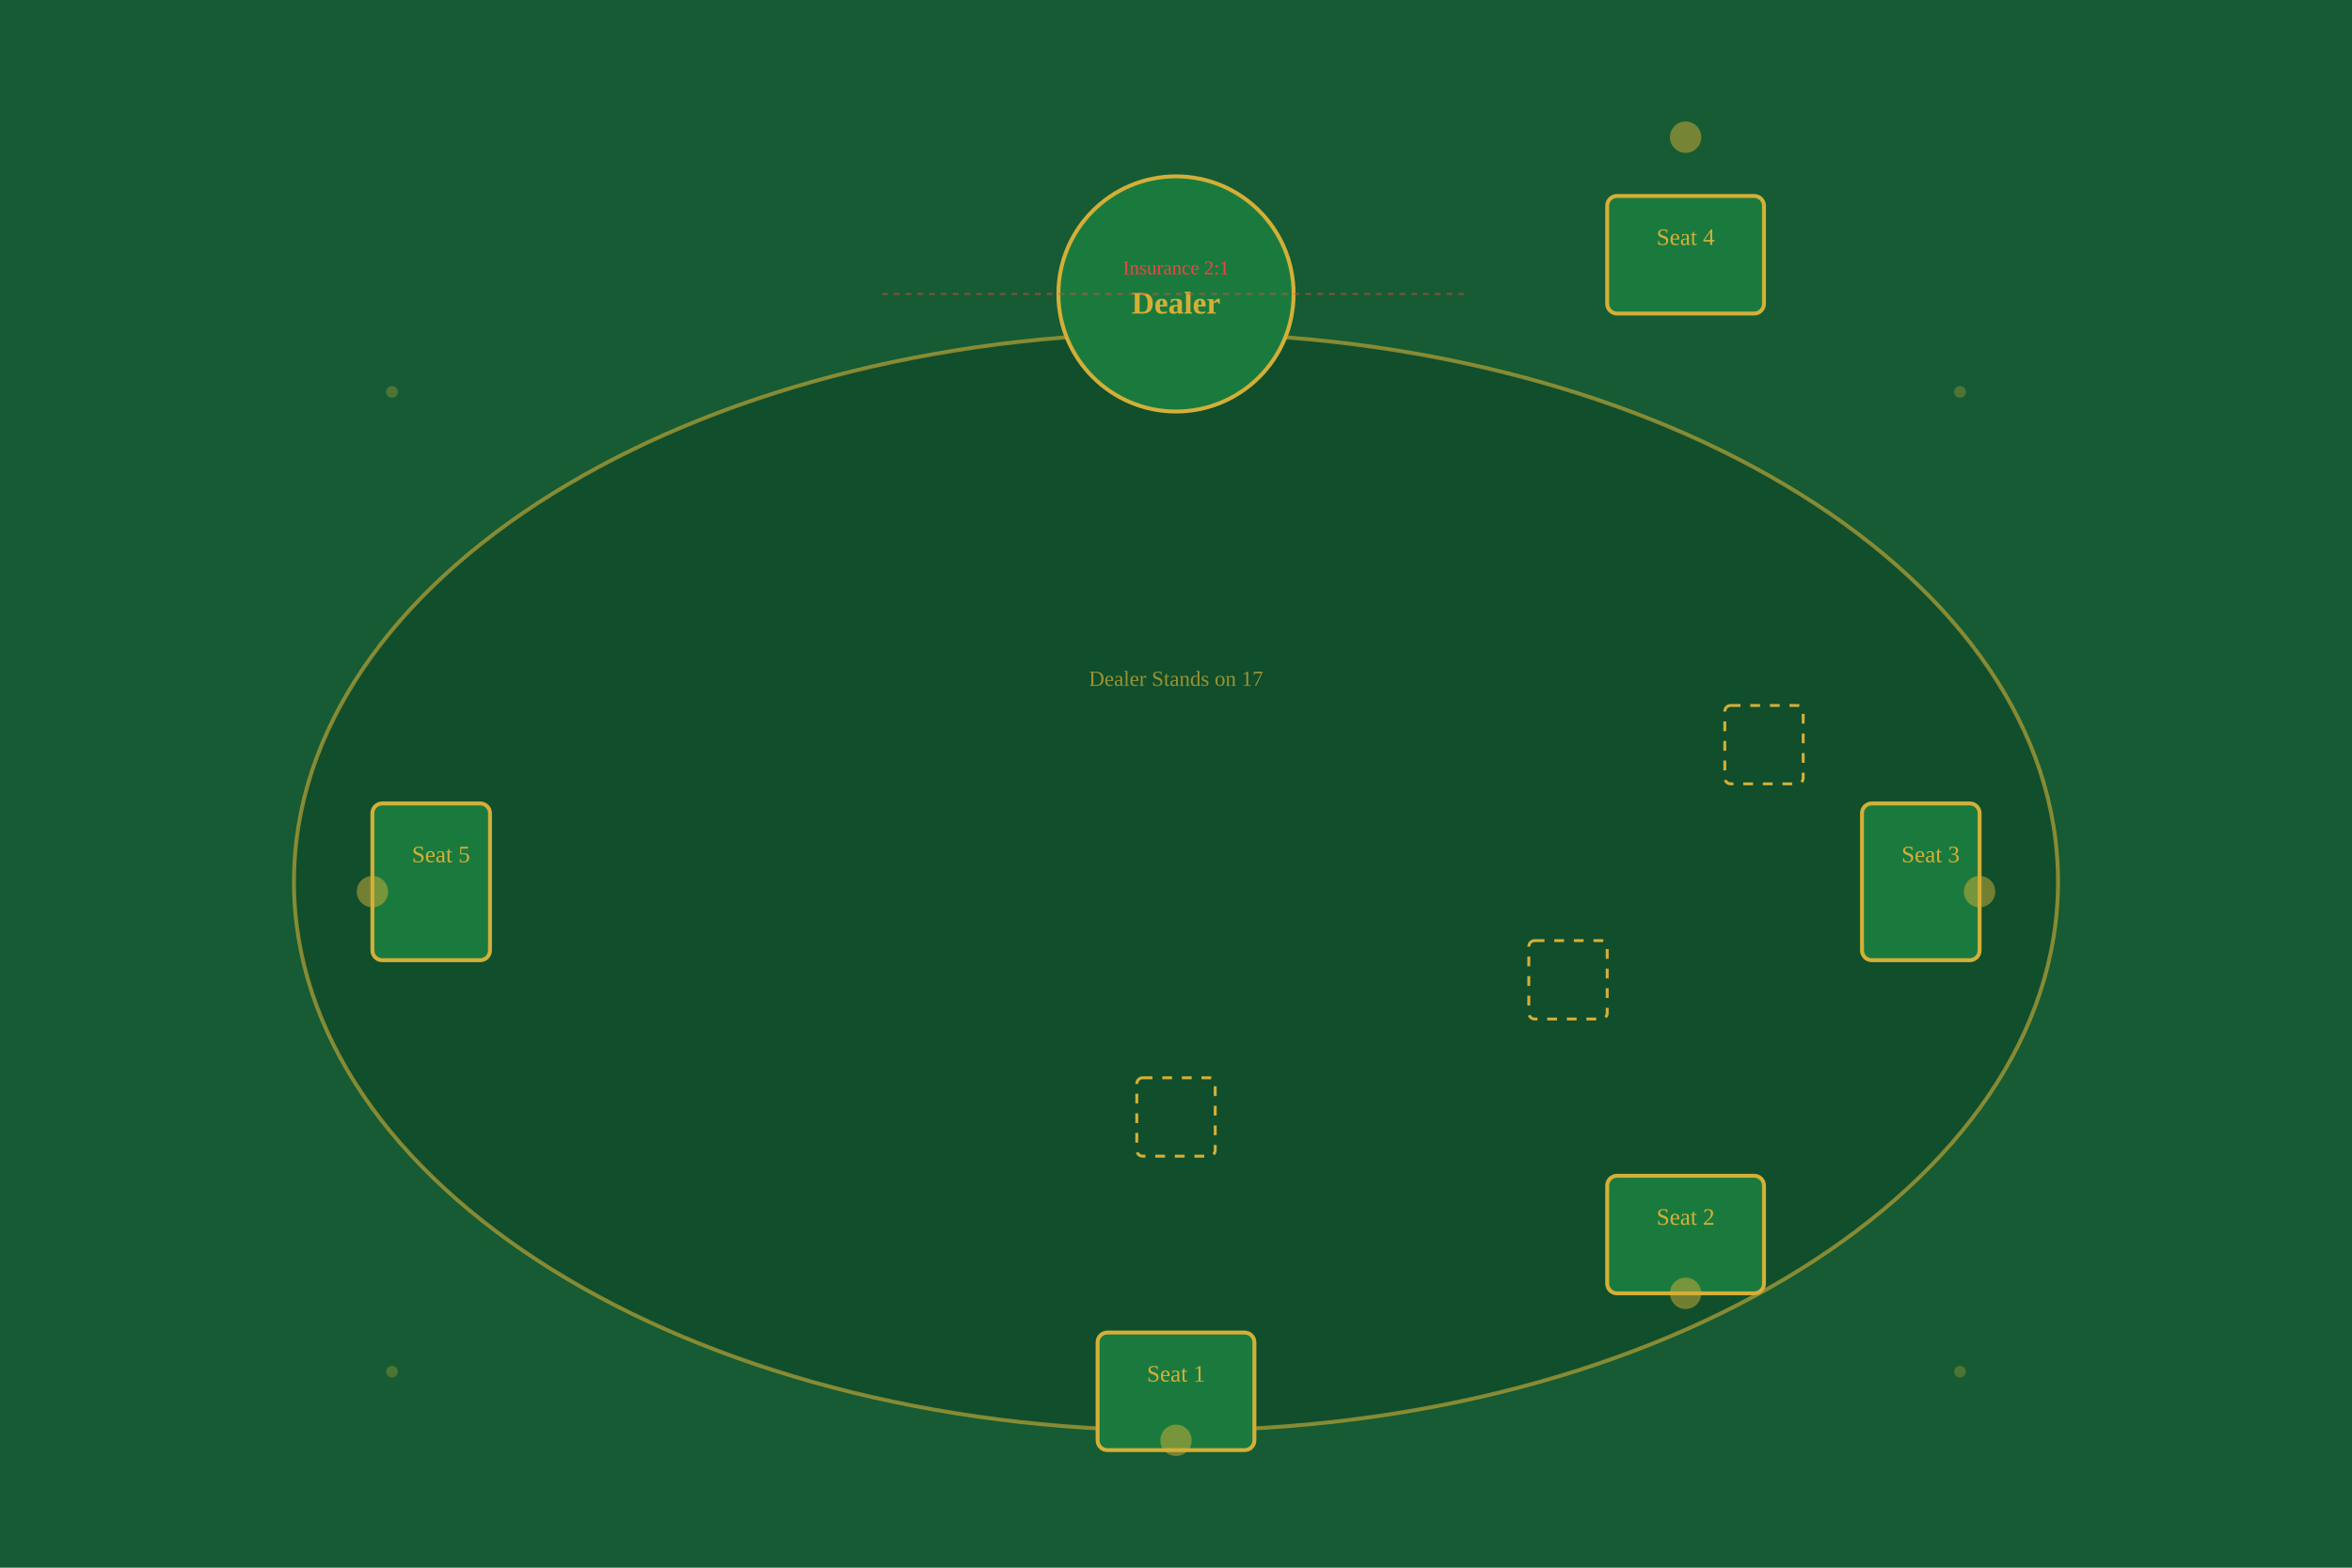
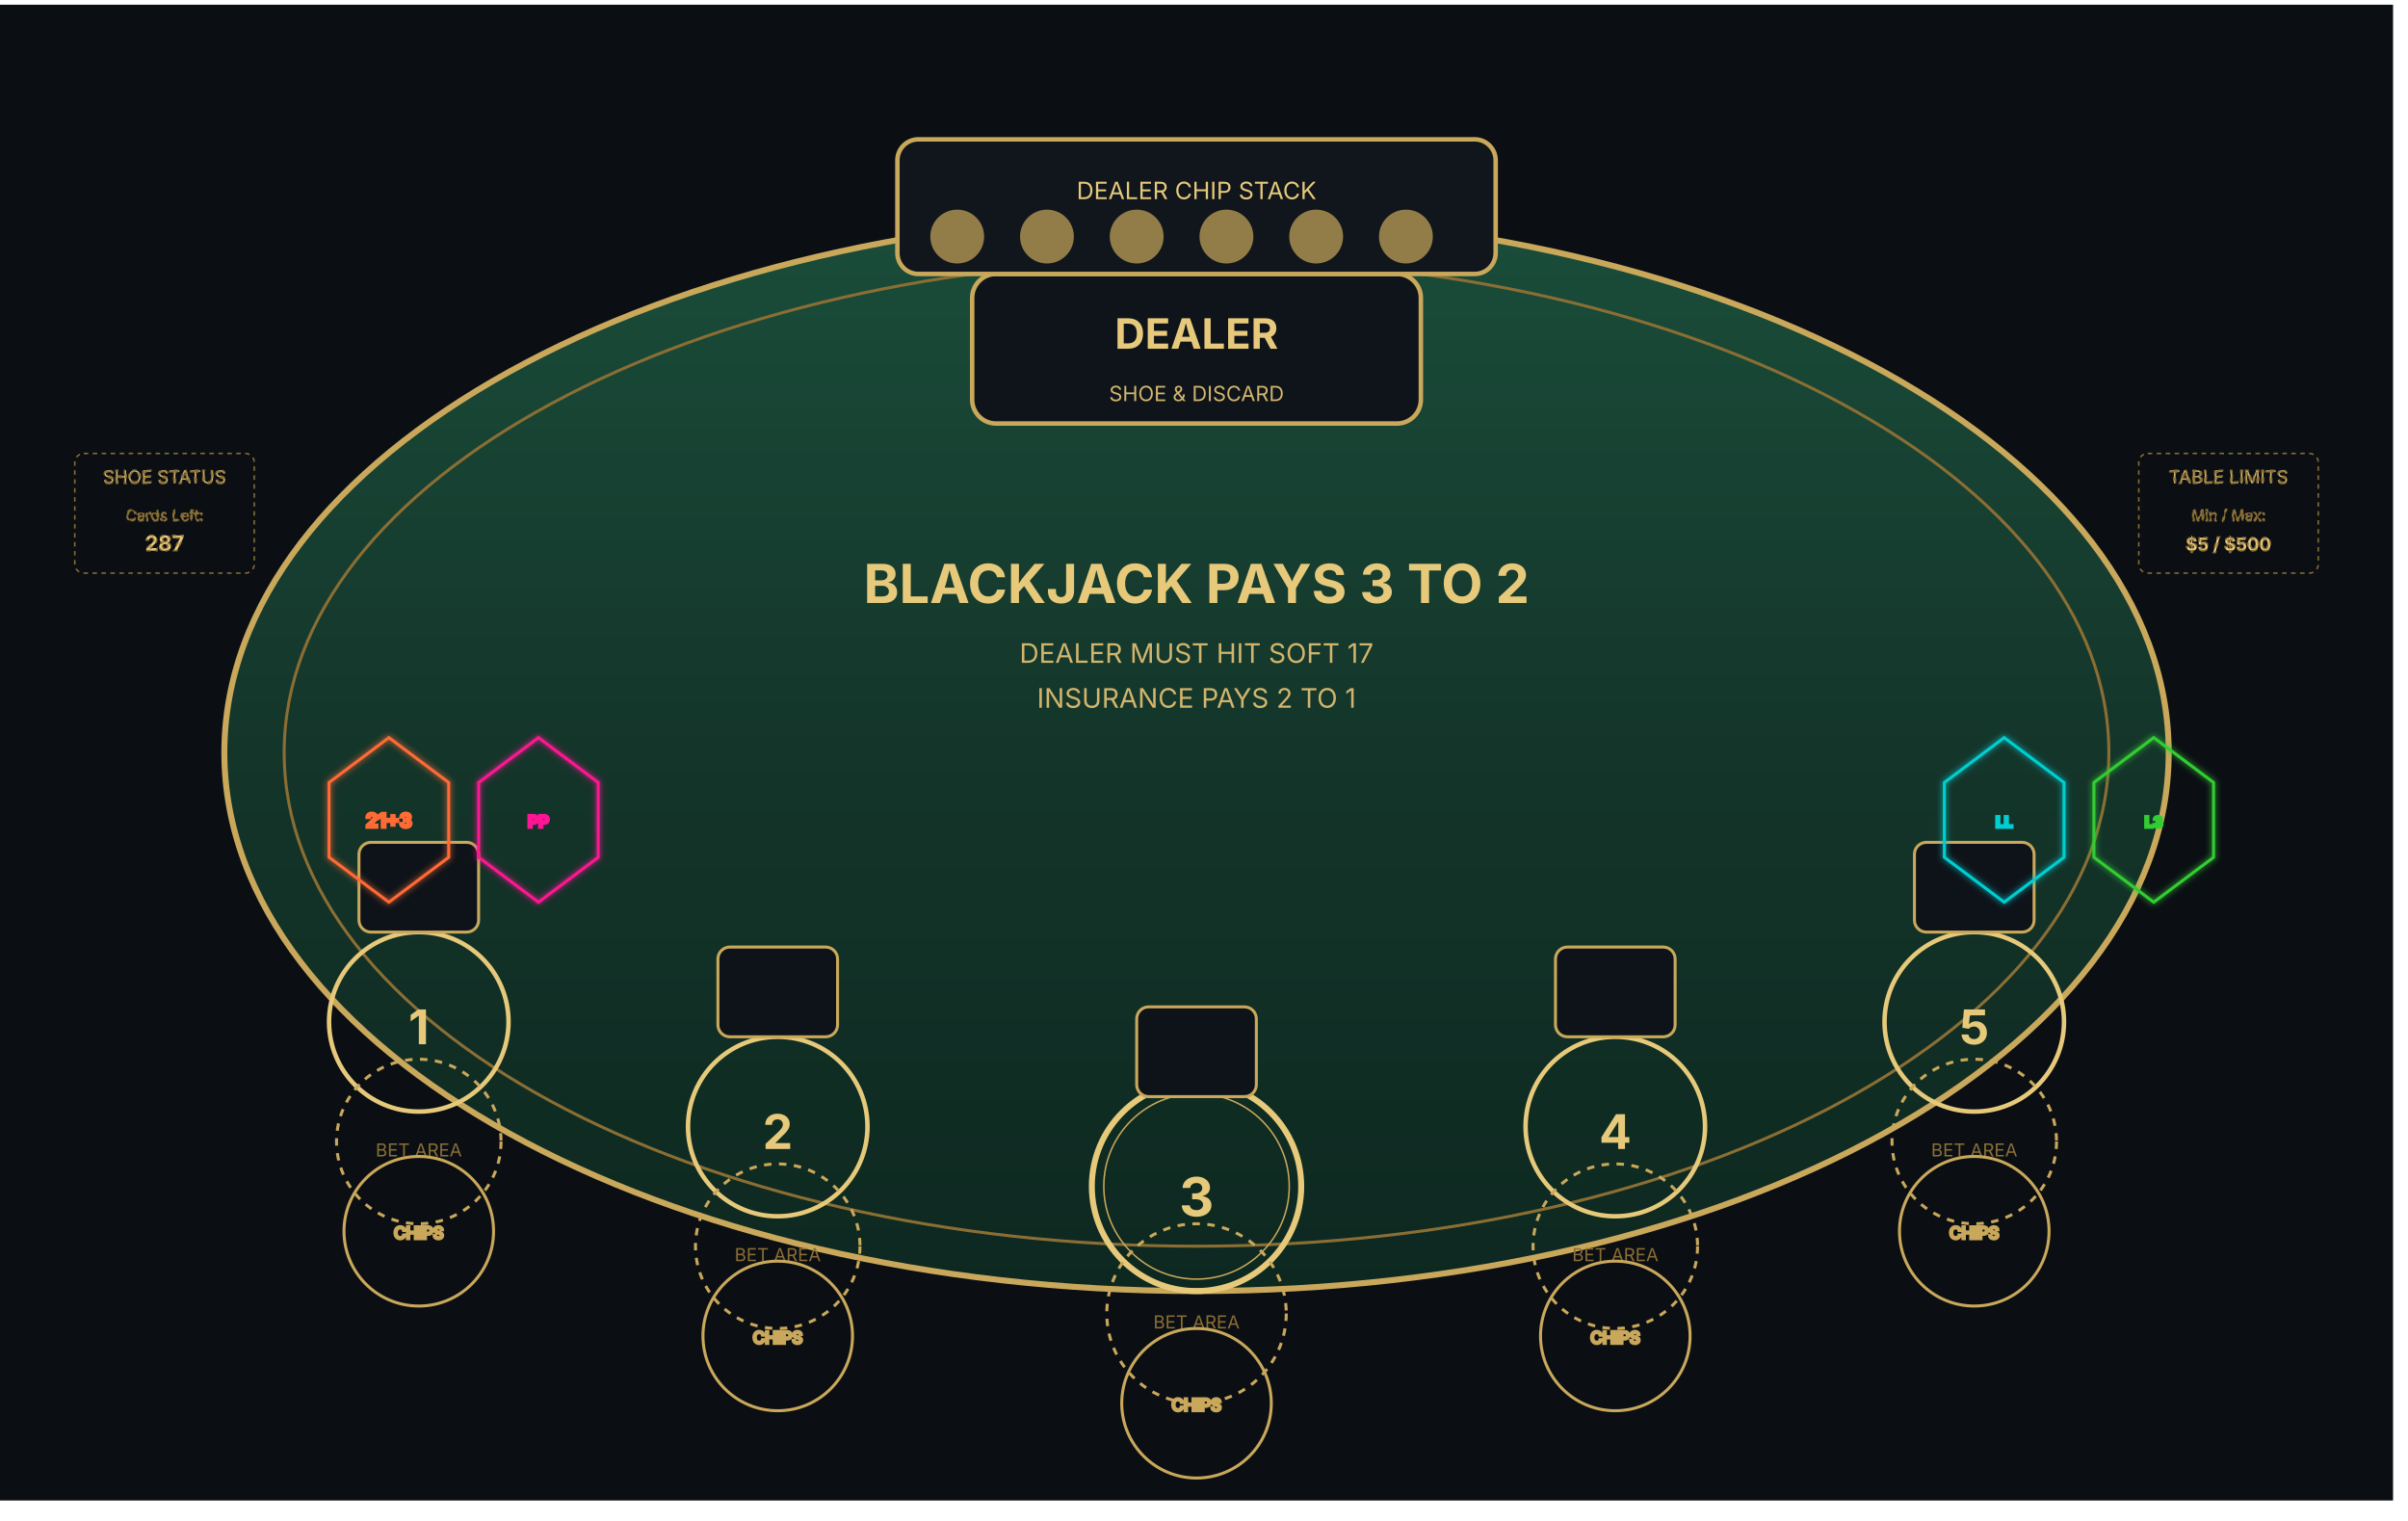
- <svg xmlns="http://www.w3.org/2000/svg" viewBox="0 0 1200 800">
-   <rect width="1200" height="800" fill="#165B33" />
-   <ellipse cx="600" cy="450" rx="450" ry="280" fill="#0F4D2B" opacity="0.9" />
-   <ellipse cx="600" cy="450" rx="450" ry="280" fill="none" stroke="#D4AF37" stroke-width="2" opacity="0.6" />
-   <g id="dealer">
-     <circle cx="600" cy="150" r="60" fill="#1a7a3e" stroke="#D4AF37" stroke-width="2" />
-     <text x="600" y="160" text-anchor="middle" fill="#D4AF37" font-size="16" font-weight="bold">Dealer</text>
+ <svg xmlns="http://www.w3.org/2000/svg" width="1600" height="1010" viewBox="0 0 1610 1010" style="">
+   <defs>
+     <linearGradient id="feltGrad" x1="0%" y1="0%" x2="0%" y2="100%">
+       <stop offset="0%" style="stop-color:#1a4d3a;stop-opacity:1" />
+       <stop offset="50%" style="stop-color:#14352a;stop-opacity:1" />
+       <stop offset="100%" style="stop-color:#0d2820;stop-opacity:1" />
+     </linearGradient>
+     <filter id="glow">
+       <feGaussianBlur stdDeviation="2" result="coloredBlur" />
+       <feMerge>
+         <feMergeNode in="coloredBlur" />
+         <feMergeNode in="SourceGraphic" />
+       </feMerge>
+     </filter>
+   </defs>
+   <rect width="1600" height="1000" fill="#0B0F14" style="fill:rgb(11, 15, 20);stroke:none;color:rgb(255, 255, 255);stroke-width:1px;stroke-linecap:butt;stroke-linejoin:miter;opacity:1;font-family:&quot;Anthropic Sans&quot;, -apple-system, BlinkMacSystemFont, &quot;Segoe UI&quot;, sans-serif;font-size:16px;font-weight:400;text-anchor:start;dominant-baseline:auto" />
+   <ellipse cx="800" cy="500" rx="650" ry="360" fill="url(#feltGrad)" stroke="#C9A85B" stroke-width="4" style="stroke:rgb(201, 168, 91);color:rgb(255, 255, 255);stroke-width:4px;stroke-linecap:butt;stroke-linejoin:miter;opacity:1;font-family:&quot;Anthropic Sans&quot;, -apple-system, BlinkMacSystemFont, &quot;Segoe UI&quot;, sans-serif;font-size:16px;font-weight:400;text-anchor:start;dominant-baseline:auto" />
+   <ellipse cx="800" cy="500" rx="610" ry="330" fill="none" stroke="#8A6E34" stroke-width="2" style="fill:none;stroke:rgb(138, 110, 52);color:rgb(255, 255, 255);stroke-width:2px;stroke-linecap:butt;stroke-linejoin:miter;opacity:1;font-family:&quot;Anthropic Sans&quot;, -apple-system, BlinkMacSystemFont, &quot;Segoe UI&quot;, sans-serif;font-size:16px;font-weight:400;text-anchor:start;dominant-baseline:auto" />
+   <rect x="650" y="180" width="300" height="100" rx="16" fill="#0F141B" stroke="#C9A85B" stroke-width="3" style="fill:rgb(15, 20, 27);stroke:rgb(201, 168, 91);color:rgb(255, 255, 255);stroke-width:3px;stroke-linecap:butt;stroke-linejoin:miter;opacity:1;font-family:&quot;Anthropic Sans&quot;, -apple-system, BlinkMacSystemFont, &quot;Segoe UI&quot;, sans-serif;font-size:16px;font-weight:400;text-anchor:start;dominant-baseline:auto" />
+   <text x="800" y="230" text-anchor="middle" fill="#E6C97A" font-size="28" font-weight="bold" style="fill:rgb(230, 201, 122);stroke:none;color:rgb(255, 255, 255);stroke-width:1px;stroke-linecap:butt;stroke-linejoin:miter;opacity:1;font-family:&quot;Anthropic Sans&quot;, -apple-system, BlinkMacSystemFont, &quot;Segoe UI&quot;, sans-serif;font-size:28px;font-weight:700;text-anchor:middle;dominant-baseline:auto">DEALER</text>
+   <text x="800" y="265" text-anchor="middle" fill="#D2B56C" font-size="14" style="fill:rgb(210, 181, 108);stroke:none;color:rgb(255, 255, 255);stroke-width:1px;stroke-linecap:butt;stroke-linejoin:miter;opacity:1;font-family:&quot;Anthropic Sans&quot;, -apple-system, BlinkMacSystemFont, &quot;Segoe UI&quot;, sans-serif;font-size:14px;font-weight:400;text-anchor:middle;dominant-baseline:auto">SHOE &amp; DISCARD</text>
+   <text x="800" y="400" text-anchor="middle" fill="#E6C97A" font-size="36" font-weight="bold" style="fill:rgb(230, 201, 122);stroke:none;color:rgb(255, 255, 255);stroke-width:1px;stroke-linecap:butt;stroke-linejoin:miter;opacity:1;font-family:&quot;Anthropic Sans&quot;, -apple-system, BlinkMacSystemFont, &quot;Segoe UI&quot;, sans-serif;font-size:36px;font-weight:700;text-anchor:middle;dominant-baseline:auto">BLACKJACK PAYS 3 TO 2</text>
+   <text x="800" y="440" text-anchor="middle" fill="#D2B56C" font-size="18" style="fill:rgb(210, 181, 108);stroke:none;color:rgb(255, 255, 255);stroke-width:1px;stroke-linecap:butt;stroke-linejoin:miter;opacity:1;font-family:&quot;Anthropic Sans&quot;, -apple-system, BlinkMacSystemFont, &quot;Segoe UI&quot;, sans-serif;font-size:18px;font-weight:400;text-anchor:middle;dominant-baseline:auto">DEALER MUST HIT SOFT 17</text>
+   <text x="800" y="470" text-anchor="middle" fill="#D2B56C" font-size="18" style="fill:rgb(210, 181, 108);stroke:none;color:rgb(255, 255, 255);stroke-width:1px;stroke-linecap:butt;stroke-linejoin:miter;opacity:1;font-family:&quot;Anthropic Sans&quot;, -apple-system, BlinkMacSystemFont, &quot;Segoe UI&quot;, sans-serif;font-size:18px;font-weight:400;text-anchor:middle;dominant-baseline:auto">INSURANCE PAYS 2 TO 1</text>
+   <g style="fill:rgb(0, 0, 0);stroke:none;color:rgb(255, 255, 255);stroke-width:1px;stroke-linecap:butt;stroke-linejoin:miter;opacity:1;font-family:&quot;Anthropic Sans&quot;, -apple-system, BlinkMacSystemFont, &quot;Segoe UI&quot;, sans-serif;font-size:16px;font-weight:400;text-anchor:start;dominant-baseline:auto">
+     <circle cx="280" cy="680" r="60" fill="none" stroke="#E6C97A" stroke-width="3" style="fill:none;stroke:rgb(230, 201, 122);color:rgb(255, 255, 255);stroke-width:3px;stroke-linecap:butt;stroke-linejoin:miter;opacity:1;font-family:&quot;Anthropic Sans&quot;, -apple-system, BlinkMacSystemFont, &quot;Segoe UI&quot;, sans-serif;font-size:16px;font-weight:400;text-anchor:start;dominant-baseline:auto" />
+     <text x="280" y="695" text-anchor="middle" fill="#E6C97A" font-size="32" font-weight="bold" style="fill:rgb(230, 201, 122);stroke:none;color:rgb(255, 255, 255);stroke-width:1px;stroke-linecap:butt;stroke-linejoin:miter;opacity:1;font-family:&quot;Anthropic Sans&quot;, -apple-system, BlinkMacSystemFont, &quot;Segoe UI&quot;, sans-serif;font-size:32px;font-weight:700;text-anchor:middle;dominant-baseline:auto">1</text>
+     <circle cx="280" cy="760" r="55" fill="none" stroke="#C9A85B" stroke-width="2" stroke-dasharray="5,5" style="fill:none;stroke:rgb(201, 168, 91);color:rgb(255, 255, 255);stroke-width:2px;stroke-dasharray:5px, 5px;stroke-linecap:butt;stroke-linejoin:miter;opacity:1;font-family:&quot;Anthropic Sans&quot;, -apple-system, BlinkMacSystemFont, &quot;Segoe UI&quot;, sans-serif;font-size:16px;font-weight:400;text-anchor:start;dominant-baseline:auto" />
+     <text x="280" y="770" text-anchor="middle" fill="#8A6E34" font-size="12" style="fill:rgb(138, 110, 52);stroke:none;color:rgb(255, 255, 255);stroke-width:1px;stroke-linecap:butt;stroke-linejoin:miter;opacity:1;font-family:&quot;Anthropic Sans&quot;, -apple-system, BlinkMacSystemFont, &quot;Segoe UI&quot;, sans-serif;font-size:12px;font-weight:400;text-anchor:middle;dominant-baseline:auto">BET AREA</text>
+     <circle cx="520" cy="750" r="60" fill="none" stroke="#E6C97A" stroke-width="3" style="fill:none;stroke:rgb(230, 201, 122);color:rgb(255, 255, 255);stroke-width:3px;stroke-linecap:butt;stroke-linejoin:miter;opacity:1;font-family:&quot;Anthropic Sans&quot;, -apple-system, BlinkMacSystemFont, &quot;Segoe UI&quot;, sans-serif;font-size:16px;font-weight:400;text-anchor:start;dominant-baseline:auto" />
+     <text x="520" y="765" text-anchor="middle" fill="#E6C97A" font-size="32" font-weight="bold" style="fill:rgb(230, 201, 122);stroke:none;color:rgb(255, 255, 255);stroke-width:1px;stroke-linecap:butt;stroke-linejoin:miter;opacity:1;font-family:&quot;Anthropic Sans&quot;, -apple-system, BlinkMacSystemFont, &quot;Segoe UI&quot;, sans-serif;font-size:32px;font-weight:700;text-anchor:middle;dominant-baseline:auto">2</text>
+     <circle cx="520" cy="830" r="55" fill="none" stroke="#C9A85B" stroke-width="2" stroke-dasharray="5,5" style="fill:none;stroke:rgb(201, 168, 91);color:rgb(255, 255, 255);stroke-width:2px;stroke-dasharray:5px, 5px;stroke-linecap:butt;stroke-linejoin:miter;opacity:1;font-family:&quot;Anthropic Sans&quot;, -apple-system, BlinkMacSystemFont, &quot;Segoe UI&quot;, sans-serif;font-size:16px;font-weight:400;text-anchor:start;dominant-baseline:auto" />
+     <text x="520" y="840" text-anchor="middle" fill="#8A6E34" font-size="12" style="fill:rgb(138, 110, 52);stroke:none;color:rgb(255, 255, 255);stroke-width:1px;stroke-linecap:butt;stroke-linejoin:miter;opacity:1;font-family:&quot;Anthropic Sans&quot;, -apple-system, BlinkMacSystemFont, &quot;Segoe UI&quot;, sans-serif;font-size:12px;font-weight:400;text-anchor:middle;dominant-baseline:auto">BET AREA</text>
+     <circle cx="800" cy="790" r="70" fill="none" stroke="#E6C97A" stroke-width="4" style="fill:none;stroke:rgb(230, 201, 122);color:rgb(255, 255, 255);stroke-width:4px;stroke-linecap:butt;stroke-linejoin:miter;opacity:1;font-family:&quot;Anthropic Sans&quot;, -apple-system, BlinkMacSystemFont, &quot;Segoe UI&quot;, sans-serif;font-size:16px;font-weight:400;text-anchor:start;dominant-baseline:auto" />
+     <circle cx="800" cy="790" r="62" fill="none" stroke="#C9A85B" stroke-width="1" style="fill:none;stroke:rgb(201, 168, 91);color:rgb(255, 255, 255);stroke-width:1px;stroke-linecap:butt;stroke-linejoin:miter;opacity:1;font-family:&quot;Anthropic Sans&quot;, -apple-system, BlinkMacSystemFont, &quot;Segoe UI&quot;, sans-serif;font-size:16px;font-weight:400;text-anchor:start;dominant-baseline:auto" />
+     <text x="800" y="810" text-anchor="middle" fill="#E6C97A" font-size="36" font-weight="bold" style="fill:rgb(230, 201, 122);stroke:none;color:rgb(255, 255, 255);stroke-width:1px;stroke-linecap:butt;stroke-linejoin:miter;opacity:1;font-family:&quot;Anthropic Sans&quot;, -apple-system, BlinkMacSystemFont, &quot;Segoe UI&quot;, sans-serif;font-size:36px;font-weight:700;text-anchor:middle;dominant-baseline:auto">3</text>
+     <circle cx="800" cy="875" r="60" fill="none" stroke="#C9A85B" stroke-width="2" stroke-dasharray="5,5" style="fill:none;stroke:rgb(201, 168, 91);color:rgb(255, 255, 255);stroke-width:2px;stroke-dasharray:5px, 5px;stroke-linecap:butt;stroke-linejoin:miter;opacity:1;font-family:&quot;Anthropic Sans&quot;, -apple-system, BlinkMacSystemFont, &quot;Segoe UI&quot;, sans-serif;font-size:16px;font-weight:400;text-anchor:start;dominant-baseline:auto" />
+     <text x="800" y="885" text-anchor="middle" fill="#8A6E34" font-size="12" style="fill:rgb(138, 110, 52);stroke:none;color:rgb(255, 255, 255);stroke-width:1px;stroke-linecap:butt;stroke-linejoin:miter;opacity:1;font-family:&quot;Anthropic Sans&quot;, -apple-system, BlinkMacSystemFont, &quot;Segoe UI&quot;, sans-serif;font-size:12px;font-weight:400;text-anchor:middle;dominant-baseline:auto">BET AREA</text>
+     <circle cx="1080" cy="750" r="60" fill="none" stroke="#E6C97A" stroke-width="3" style="fill:none;stroke:rgb(230, 201, 122);color:rgb(255, 255, 255);stroke-width:3px;stroke-linecap:butt;stroke-linejoin:miter;opacity:1;font-family:&quot;Anthropic Sans&quot;, -apple-system, BlinkMacSystemFont, &quot;Segoe UI&quot;, sans-serif;font-size:16px;font-weight:400;text-anchor:start;dominant-baseline:auto" />
+     <text x="1080" y="765" text-anchor="middle" fill="#E6C97A" font-size="32" font-weight="bold" style="fill:rgb(230, 201, 122);stroke:none;color:rgb(255, 255, 255);stroke-width:1px;stroke-linecap:butt;stroke-linejoin:miter;opacity:1;font-family:&quot;Anthropic Sans&quot;, -apple-system, BlinkMacSystemFont, &quot;Segoe UI&quot;, sans-serif;font-size:32px;font-weight:700;text-anchor:middle;dominant-baseline:auto">4</text>
+     <circle cx="1080" cy="830" r="55" fill="none" stroke="#C9A85B" stroke-width="2" stroke-dasharray="5,5" style="fill:none;stroke:rgb(201, 168, 91);color:rgb(255, 255, 255);stroke-width:2px;stroke-dasharray:5px, 5px;stroke-linecap:butt;stroke-linejoin:miter;opacity:1;font-family:&quot;Anthropic Sans&quot;, -apple-system, BlinkMacSystemFont, &quot;Segoe UI&quot;, sans-serif;font-size:16px;font-weight:400;text-anchor:start;dominant-baseline:auto" />
+     <text x="1080" y="840" text-anchor="middle" fill="#8A6E34" font-size="12" style="fill:rgb(138, 110, 52);stroke:none;color:rgb(255, 255, 255);stroke-width:1px;stroke-linecap:butt;stroke-linejoin:miter;opacity:1;font-family:&quot;Anthropic Sans&quot;, -apple-system, BlinkMacSystemFont, &quot;Segoe UI&quot;, sans-serif;font-size:12px;font-weight:400;text-anchor:middle;dominant-baseline:auto">BET AREA</text>
+     <circle cx="1320" cy="680" r="60" fill="none" stroke="#E6C97A" stroke-width="3" style="fill:none;stroke:rgb(230, 201, 122);color:rgb(255, 255, 255);stroke-width:3px;stroke-linecap:butt;stroke-linejoin:miter;opacity:1;font-family:&quot;Anthropic Sans&quot;, -apple-system, BlinkMacSystemFont, &quot;Segoe UI&quot;, sans-serif;font-size:16px;font-weight:400;text-anchor:start;dominant-baseline:auto" />
+     <text x="1320" y="695" text-anchor="middle" fill="#E6C97A" font-size="32" font-weight="bold" style="fill:rgb(230, 201, 122);stroke:none;color:rgb(255, 255, 255);stroke-width:1px;stroke-linecap:butt;stroke-linejoin:miter;opacity:1;font-family:&quot;Anthropic Sans&quot;, -apple-system, BlinkMacSystemFont, &quot;Segoe UI&quot;, sans-serif;font-size:32px;font-weight:700;text-anchor:middle;dominant-baseline:auto">5</text>
+     <circle cx="1320" cy="760" r="55" fill="none" stroke="#C9A85B" stroke-width="2" stroke-dasharray="5,5" style="fill:none;stroke:rgb(201, 168, 91);color:rgb(255, 255, 255);stroke-width:2px;stroke-dasharray:5px, 5px;stroke-linecap:butt;stroke-linejoin:miter;opacity:1;font-family:&quot;Anthropic Sans&quot;, -apple-system, BlinkMacSystemFont, &quot;Segoe UI&quot;, sans-serif;font-size:16px;font-weight:400;text-anchor:start;dominant-baseline:auto" />
+     <text x="1320" y="770" text-anchor="middle" fill="#8A6E34" font-size="12" style="fill:rgb(138, 110, 52);stroke:none;color:rgb(255, 255, 255);stroke-width:1px;stroke-linecap:butt;stroke-linejoin:miter;opacity:1;font-family:&quot;Anthropic Sans&quot;, -apple-system, BlinkMacSystemFont, &quot;Segoe UI&quot;, sans-serif;font-size:12px;font-weight:400;text-anchor:middle;dominant-baseline:auto">BET AREA</text>
  </g>
-   <g id="seat1">
-     <rect x="560" y="680" width="80" height="60" rx="5" fill="#1a7a3e" stroke="#D4AF37" stroke-width="2" />
-     <text x="600" y="705" text-anchor="middle" fill="#D4AF37" font-size="12">Seat 1</text>
-     <circle cx="600" cy="735" r="8" fill="#D4AF37" opacity="0.5" />
+   <g fill="#0E1319" stroke="#C9A85B" stroke-width="2" style="fill:rgb(14, 19, 25);stroke:rgb(201, 168, 91);color:rgb(255, 255, 255);stroke-width:2px;stroke-linecap:butt;stroke-linejoin:miter;opacity:1;font-family:&quot;Anthropic Sans&quot;, -apple-system, BlinkMacSystemFont, &quot;Segoe UI&quot;, sans-serif;font-size:16px;font-weight:400;text-anchor:start;dominant-baseline:auto">
+     <rect x="240" y="560" width="80" height="60" rx="8" style="fill:rgb(14, 19, 25);stroke:rgb(201, 168, 91);color:rgb(255, 255, 255);stroke-width:2px;stroke-linecap:butt;stroke-linejoin:miter;opacity:1;font-family:&quot;Anthropic Sans&quot;, -apple-system, BlinkMacSystemFont, &quot;Segoe UI&quot;, sans-serif;font-size:16px;font-weight:400;text-anchor:start;dominant-baseline:auto" />
+     <rect x="480" y="630" width="80" height="60" rx="8" style="fill:rgb(14, 19, 25);stroke:rgb(201, 168, 91);color:rgb(255, 255, 255);stroke-width:2px;stroke-linecap:butt;stroke-linejoin:miter;opacity:1;font-family:&quot;Anthropic Sans&quot;, -apple-system, BlinkMacSystemFont, &quot;Segoe UI&quot;, sans-serif;font-size:16px;font-weight:400;text-anchor:start;dominant-baseline:auto" />
+     <rect x="760" y="670" width="80" height="60" rx="8" style="fill:rgb(14, 19, 25);stroke:rgb(201, 168, 91);color:rgb(255, 255, 255);stroke-width:2px;stroke-linecap:butt;stroke-linejoin:miter;opacity:1;font-family:&quot;Anthropic Sans&quot;, -apple-system, BlinkMacSystemFont, &quot;Segoe UI&quot;, sans-serif;font-size:16px;font-weight:400;text-anchor:start;dominant-baseline:auto" />
+     <rect x="1040" y="630" width="80" height="60" rx="8" style="fill:rgb(14, 19, 25);stroke:rgb(201, 168, 91);color:rgb(255, 255, 255);stroke-width:2px;stroke-linecap:butt;stroke-linejoin:miter;opacity:1;font-family:&quot;Anthropic Sans&quot;, -apple-system, BlinkMacSystemFont, &quot;Segoe UI&quot;, sans-serif;font-size:16px;font-weight:400;text-anchor:start;dominant-baseline:auto" />
+     <rect x="1280" y="560" width="80" height="60" rx="8" style="fill:rgb(14, 19, 25);stroke:rgb(201, 168, 91);color:rgb(255, 255, 255);stroke-width:2px;stroke-linecap:butt;stroke-linejoin:miter;opacity:1;font-family:&quot;Anthropic Sans&quot;, -apple-system, BlinkMacSystemFont, &quot;Segoe UI&quot;, sans-serif;font-size:16px;font-weight:400;text-anchor:start;dominant-baseline:auto" />
  </g>
-   <g id="seat2">
-     <rect x="820" y="600" width="80" height="60" rx="5" fill="#1a7a3e" stroke="#D4AF37" stroke-width="2" />
-     <text x="860" y="625" text-anchor="middle" fill="#D4AF37" font-size="12">Seat 2</text>
-     <circle cx="860" cy="660" r="8" fill="#D4AF37" opacity="0.5" />
+   <g fill="none" stroke="#FF6B35" stroke-width="2" style="fill:none;stroke:rgb(255, 107, 53);color:rgb(255, 255, 255);stroke-width:2px;stroke-linecap:butt;stroke-linejoin:miter;opacity:1;font-family:&quot;Anthropic Sans&quot;, -apple-system, BlinkMacSystemFont, &quot;Segoe UI&quot;, sans-serif;font-size:16px;font-weight:400;text-anchor:start;dominant-baseline:auto">
+     <polygon points="220,520 260,490 300,520 300,570 260,600 220,570" filter="url(#glow)" style="fill:none;stroke:rgb(255, 107, 53);color:rgb(255, 255, 255);stroke-width:2px;stroke-linecap:butt;stroke-linejoin:miter;opacity:1;font-family:&quot;Anthropic Sans&quot;, -apple-system, BlinkMacSystemFont, &quot;Segoe UI&quot;, sans-serif;font-size:16px;font-weight:400;text-anchor:start;dominant-baseline:auto" />
+     <text x="260" y="550" text-anchor="middle" fill="#FF6B35" font-size="13" font-weight="bold" style="fill:rgb(255, 107, 53);stroke:rgb(255, 107, 53);color:rgb(255, 255, 255);stroke-width:2px;stroke-linecap:butt;stroke-linejoin:miter;opacity:1;font-family:&quot;Anthropic Sans&quot;, -apple-system, BlinkMacSystemFont, &quot;Segoe UI&quot;, sans-serif;font-size:13px;font-weight:700;text-anchor:middle;dominant-baseline:auto">21+3</text>
  </g>
-   <g id="seat3">
-     <rect x="950" y="410" width="60" height="80" rx="5" fill="#1a7a3e" stroke="#D4AF37" stroke-width="2" />
-     <text x="985" y="440" text-anchor="middle" fill="#D4AF37" font-size="12">Seat 3</text>
-     <circle cx="1010" cy="455" r="8" fill="#D4AF37" opacity="0.5" />
+   <g fill="none" stroke="#FF1493" stroke-width="2" style="fill:none;stroke:rgb(255, 20, 147);color:rgb(255, 255, 255);stroke-width:2px;stroke-linecap:butt;stroke-linejoin:miter;opacity:1;font-family:&quot;Anthropic Sans&quot;, -apple-system, BlinkMacSystemFont, &quot;Segoe UI&quot;, sans-serif;font-size:16px;font-weight:400;text-anchor:start;dominant-baseline:auto">
+     <polygon points="320,520 360,490 400,520 400,570 360,600 320,570" filter="url(#glow)" style="fill:none;stroke:rgb(255, 20, 147);color:rgb(255, 255, 255);stroke-width:2px;stroke-linecap:butt;stroke-linejoin:miter;opacity:1;font-family:&quot;Anthropic Sans&quot;, -apple-system, BlinkMacSystemFont, &quot;Segoe UI&quot;, sans-serif;font-size:16px;font-weight:400;text-anchor:start;dominant-baseline:auto" />
+     <text x="360" y="550" text-anchor="middle" fill="#FF1493" font-size="11" font-weight="bold" style="fill:rgb(255, 20, 147);stroke:rgb(255, 20, 147);color:rgb(255, 255, 255);stroke-width:2px;stroke-linecap:butt;stroke-linejoin:miter;opacity:1;font-family:&quot;Anthropic Sans&quot;, -apple-system, BlinkMacSystemFont, &quot;Segoe UI&quot;, sans-serif;font-size:11px;font-weight:700;text-anchor:middle;dominant-baseline:auto">PP</text>
  </g>
-   <g id="seat4">
-     <rect x="820" y="100" width="80" height="60" rx="5" fill="#1a7a3e" stroke="#D4AF37" stroke-width="2" />
-     <text x="860" y="125" text-anchor="middle" fill="#D4AF37" font-size="12">Seat 4</text>
-     <circle cx="860" cy="70" r="8" fill="#D4AF37" opacity="0.5" />
+   <g fill="none" stroke="#00CED1" stroke-width="2" style="fill:none;stroke:rgb(0, 206, 209);color:rgb(255, 255, 255);stroke-width:2px;stroke-linecap:butt;stroke-linejoin:miter;opacity:1;font-family:&quot;Anthropic Sans&quot;, -apple-system, BlinkMacSystemFont, &quot;Segoe UI&quot;, sans-serif;font-size:16px;font-weight:400;text-anchor:start;dominant-baseline:auto">
+     <polygon points="1300,520 1340,490 1380,520 1380,570 1340,600 1300,570" filter="url(#glow)" style="fill:none;stroke:rgb(0, 206, 209);color:rgb(255, 255, 255);stroke-width:2px;stroke-linecap:butt;stroke-linejoin:miter;opacity:1;font-family:&quot;Anthropic Sans&quot;, -apple-system, BlinkMacSystemFont, &quot;Segoe UI&quot;, sans-serif;font-size:16px;font-weight:400;text-anchor:start;dominant-baseline:auto" />
+     <text x="1340" y="550" text-anchor="middle" fill="#00CED1" font-size="10" font-weight="bold" style="fill:rgb(0, 206, 209);stroke:rgb(0, 206, 209);color:rgb(255, 255, 255);stroke-width:2px;stroke-linecap:butt;stroke-linejoin:miter;opacity:1;font-family:&quot;Anthropic Sans&quot;, -apple-system, BlinkMacSystemFont, &quot;Segoe UI&quot;, sans-serif;font-size:10px;font-weight:700;text-anchor:middle;dominant-baseline:auto">LL</text>
  </g>
-   <g id="seat5">
-     <rect x="190" y="410" width="60" height="80" rx="5" fill="#1a7a3e" stroke="#D4AF37" stroke-width="2" />
-     <text x="225" y="440" text-anchor="middle" fill="#D4AF37" font-size="12">Seat 5</text>
-     <circle cx="190" cy="455" r="8" fill="#D4AF37" opacity="0.5" />
+   <g fill="none" stroke="#32CD32" stroke-width="2" style="fill:none;stroke:rgb(50, 205, 50);color:rgb(255, 255, 255);stroke-width:2px;stroke-linecap:butt;stroke-linejoin:miter;opacity:1;font-family:&quot;Anthropic Sans&quot;, -apple-system, BlinkMacSystemFont, &quot;Segoe UI&quot;, sans-serif;font-size:16px;font-weight:400;text-anchor:start;dominant-baseline:auto">
+     <polygon points="1400,520 1440,490 1480,520 1480,570 1440,600 1400,570" filter="url(#glow)" style="fill:none;stroke:rgb(50, 205, 50);color:rgb(255, 255, 255);stroke-width:2px;stroke-linecap:butt;stroke-linejoin:miter;opacity:1;font-family:&quot;Anthropic Sans&quot;, -apple-system, BlinkMacSystemFont, &quot;Segoe UI&quot;, sans-serif;font-size:16px;font-weight:400;text-anchor:start;dominant-baseline:auto" />
+     <text x="1440" y="550" text-anchor="middle" fill="#32CD32" font-size="10" font-weight="bold" style="fill:rgb(50, 205, 50);stroke:rgb(50, 205, 50);color:rgb(255, 255, 255);stroke-width:2px;stroke-linecap:butt;stroke-linejoin:miter;opacity:1;font-family:&quot;Anthropic Sans&quot;, -apple-system, BlinkMacSystemFont, &quot;Segoe UI&quot;, sans-serif;font-size:10px;font-weight:700;text-anchor:middle;dominant-baseline:auto">L3</text>
  </g>
-   <g id="betting-areas">
-     <rect x="580" y="550" width="40" height="40" rx="3" fill="none" stroke="#D4AF37" stroke-width="1.5" stroke-dasharray="5,5" />
-     <rect x="780" y="480" width="40" height="40" rx="3" fill="none" stroke="#D4AF37" stroke-width="1.5" stroke-dasharray="5,5" />
-     <rect x="880" y="360" width="40" height="40" rx="3" fill="none" stroke="#D4AF37" stroke-width="1.5" stroke-dasharray="5,5" />
+   <g stroke="#C9A85B" stroke-width="2" fill="none" style="fill:none;stroke:rgb(201, 168, 91);color:rgb(255, 255, 255);stroke-width:2px;stroke-linecap:butt;stroke-linejoin:miter;opacity:1;font-family:&quot;Anthropic Sans&quot;, -apple-system, BlinkMacSystemFont, &quot;Segoe UI&quot;, sans-serif;font-size:16px;font-weight:400;text-anchor:start;dominant-baseline:auto">
+     <circle cx="280" cy="820" r="50" style="fill:none;stroke:rgb(201, 168, 91);color:rgb(255, 255, 255);stroke-width:2px;stroke-linecap:butt;stroke-linejoin:miter;opacity:1;font-family:&quot;Anthropic Sans&quot;, -apple-system, BlinkMacSystemFont, &quot;Segoe UI&quot;, sans-serif;font-size:16px;font-weight:400;text-anchor:start;dominant-baseline:auto" />
+     <text x="280" y="825" text-anchor="middle" fill="#C9A85B" font-size="11" style="fill:rgb(201, 168, 91);stroke:rgb(201, 168, 91);color:rgb(255, 255, 255);stroke-width:2px;stroke-linecap:butt;stroke-linejoin:miter;opacity:1;font-family:&quot;Anthropic Sans&quot;, -apple-system, BlinkMacSystemFont, &quot;Segoe UI&quot;, sans-serif;font-size:11px;font-weight:400;text-anchor:middle;dominant-baseline:auto">CHIPS</text>
+     <circle cx="520" cy="890" r="50" style="fill:none;stroke:rgb(201, 168, 91);color:rgb(255, 255, 255);stroke-width:2px;stroke-linecap:butt;stroke-linejoin:miter;opacity:1;font-family:&quot;Anthropic Sans&quot;, -apple-system, BlinkMacSystemFont, &quot;Segoe UI&quot;, sans-serif;font-size:16px;font-weight:400;text-anchor:start;dominant-baseline:auto" />
+     <text x="520" y="895" text-anchor="middle" fill="#C9A85B" font-size="11" style="fill:rgb(201, 168, 91);stroke:rgb(201, 168, 91);color:rgb(255, 255, 255);stroke-width:2px;stroke-linecap:butt;stroke-linejoin:miter;opacity:1;font-family:&quot;Anthropic Sans&quot;, -apple-system, BlinkMacSystemFont, &quot;Segoe UI&quot;, sans-serif;font-size:11px;font-weight:400;text-anchor:middle;dominant-baseline:auto">CHIPS</text>
+     <circle cx="800" cy="935" r="50" style="fill:none;stroke:rgb(201, 168, 91);color:rgb(255, 255, 255);stroke-width:2px;stroke-linecap:butt;stroke-linejoin:miter;opacity:1;font-family:&quot;Anthropic Sans&quot;, -apple-system, BlinkMacSystemFont, &quot;Segoe UI&quot;, sans-serif;font-size:16px;font-weight:400;text-anchor:start;dominant-baseline:auto" />
+     <text x="800" y="940" text-anchor="middle" fill="#C9A85B" font-size="11" style="fill:rgb(201, 168, 91);stroke:rgb(201, 168, 91);color:rgb(255, 255, 255);stroke-width:2px;stroke-linecap:butt;stroke-linejoin:miter;opacity:1;font-family:&quot;Anthropic Sans&quot;, -apple-system, BlinkMacSystemFont, &quot;Segoe UI&quot;, sans-serif;font-size:11px;font-weight:400;text-anchor:middle;dominant-baseline:auto">CHIPS</text>
+     <circle cx="1080" cy="890" r="50" style="fill:none;stroke:rgb(201, 168, 91);color:rgb(255, 255, 255);stroke-width:2px;stroke-linecap:butt;stroke-linejoin:miter;opacity:1;font-family:&quot;Anthropic Sans&quot;, -apple-system, BlinkMacSystemFont, &quot;Segoe UI&quot;, sans-serif;font-size:16px;font-weight:400;text-anchor:start;dominant-baseline:auto" />
+     <text x="1080" y="895" text-anchor="middle" fill="#C9A85B" font-size="11" style="fill:rgb(201, 168, 91);stroke:rgb(201, 168, 91);color:rgb(255, 255, 255);stroke-width:2px;stroke-linecap:butt;stroke-linejoin:miter;opacity:1;font-family:&quot;Anthropic Sans&quot;, -apple-system, BlinkMacSystemFont, &quot;Segoe UI&quot;, sans-serif;font-size:11px;font-weight:400;text-anchor:middle;dominant-baseline:auto">CHIPS</text>
+     <circle cx="1320" cy="820" r="50" style="fill:none;stroke:rgb(201, 168, 91);color:rgb(255, 255, 255);stroke-width:2px;stroke-linecap:butt;stroke-linejoin:miter;opacity:1;font-family:&quot;Anthropic Sans&quot;, -apple-system, BlinkMacSystemFont, &quot;Segoe UI&quot;, sans-serif;font-size:16px;font-weight:400;text-anchor:start;dominant-baseline:auto" />
+     <text x="1320" y="825" text-anchor="middle" fill="#C9A85B" font-size="11" style="fill:rgb(201, 168, 91);stroke:rgb(201, 168, 91);color:rgb(255, 255, 255);stroke-width:2px;stroke-linecap:butt;stroke-linejoin:miter;opacity:1;font-family:&quot;Anthropic Sans&quot;, -apple-system, BlinkMacSystemFont, &quot;Segoe UI&quot;, sans-serif;font-size:11px;font-weight:400;text-anchor:middle;dominant-baseline:auto">CHIPS</text>
  </g>
-   <line x1="450" y1="150" x2="750" y2="150" stroke="#EF4444" stroke-width="1" stroke-dasharray="3,3" opacity="0.5" />
-   <text x="600" y="140" text-anchor="middle" fill="#EF4444" font-size="10">Insurance 2:1</text>
-   <text x="600" y="350" text-anchor="middle" fill="#D4AF37" font-size="11" opacity="0.7">Dealer Stands on 17</text>
-   <circle cx="200" cy="200" r="3" fill="#D4AF37" opacity="0.3" />
-   <circle cx="1000" cy="200" r="3" fill="#D4AF37" opacity="0.3" />
-   <circle cx="200" cy="700" r="3" fill="#D4AF37" opacity="0.3" />
-   <circle cx="1000" cy="700" r="3" fill="#D4AF37" opacity="0.3" />
+   <rect x="600" y="90" width="400" height="90" rx="14" fill="#11161D" stroke="#C9A85B" stroke-width="3" style="fill:rgb(17, 22, 29);stroke:rgb(201, 168, 91);color:rgb(255, 255, 255);stroke-width:3px;stroke-linecap:butt;stroke-linejoin:miter;opacity:1;font-family:&quot;Anthropic Sans&quot;, -apple-system, BlinkMacSystemFont, &quot;Segoe UI&quot;, sans-serif;font-size:16px;font-weight:400;text-anchor:start;dominant-baseline:auto" />
+   <text x="800" y="130" text-anchor="middle" fill="#E6C97A" font-size="16" style="fill:rgb(230, 201, 122);stroke:none;color:rgb(255, 255, 255);stroke-width:1px;stroke-linecap:butt;stroke-linejoin:miter;opacity:1;font-family:&quot;Anthropic Sans&quot;, -apple-system, BlinkMacSystemFont, &quot;Segoe UI&quot;, sans-serif;font-size:16px;font-weight:400;text-anchor:middle;dominant-baseline:auto">DEALER CHIP STACK</text>
+   <g fill="#C9A85B" opacity="0.7" style="fill:rgb(201, 168, 91);stroke:none;color:rgb(255, 255, 255);stroke-width:1px;stroke-linecap:butt;stroke-linejoin:miter;opacity:0.7;font-family:&quot;Anthropic Sans&quot;, -apple-system, BlinkMacSystemFont, &quot;Segoe UI&quot;, sans-serif;font-size:16px;font-weight:400;text-anchor:start;dominant-baseline:auto">
+     <circle cx="640" cy="155" r="18" style="fill:rgb(201, 168, 91);stroke:none;color:rgb(255, 255, 255);stroke-width:1px;stroke-linecap:butt;stroke-linejoin:miter;opacity:1;font-family:&quot;Anthropic Sans&quot;, -apple-system, BlinkMacSystemFont, &quot;Segoe UI&quot;, sans-serif;font-size:16px;font-weight:400;text-anchor:start;dominant-baseline:auto" />
+     <circle cx="700" cy="155" r="18" style="fill:rgb(201, 168, 91);stroke:none;color:rgb(255, 255, 255);stroke-width:1px;stroke-linecap:butt;stroke-linejoin:miter;opacity:1;font-family:&quot;Anthropic Sans&quot;, -apple-system, BlinkMacSystemFont, &quot;Segoe UI&quot;, sans-serif;font-size:16px;font-weight:400;text-anchor:start;dominant-baseline:auto" />
+     <circle cx="760" cy="155" r="18" style="fill:rgb(201, 168, 91);stroke:none;color:rgb(255, 255, 255);stroke-width:1px;stroke-linecap:butt;stroke-linejoin:miter;opacity:1;font-family:&quot;Anthropic Sans&quot;, -apple-system, BlinkMacSystemFont, &quot;Segoe UI&quot;, sans-serif;font-size:16px;font-weight:400;text-anchor:start;dominant-baseline:auto" />
+     <circle cx="820" cy="155" r="18" style="fill:rgb(201, 168, 91);stroke:none;color:rgb(255, 255, 255);stroke-width:1px;stroke-linecap:butt;stroke-linejoin:miter;opacity:1;font-family:&quot;Anthropic Sans&quot;, -apple-system, BlinkMacSystemFont, &quot;Segoe UI&quot;, sans-serif;font-size:16px;font-weight:400;text-anchor:start;dominant-baseline:auto" />
+     <circle cx="880" cy="155" r="18" style="fill:rgb(201, 168, 91);stroke:none;color:rgb(255, 255, 255);stroke-width:1px;stroke-linecap:butt;stroke-linejoin:miter;opacity:1;font-family:&quot;Anthropic Sans&quot;, -apple-system, BlinkMacSystemFont, &quot;Segoe UI&quot;, sans-serif;font-size:16px;font-weight:400;text-anchor:start;dominant-baseline:auto" />
+     <circle cx="940" cy="155" r="18" style="fill:rgb(201, 168, 91);stroke:none;color:rgb(255, 255, 255);stroke-width:1px;stroke-linecap:butt;stroke-linejoin:miter;opacity:1;font-family:&quot;Anthropic Sans&quot;, -apple-system, BlinkMacSystemFont, &quot;Segoe UI&quot;, sans-serif;font-size:16px;font-weight:400;text-anchor:start;dominant-baseline:auto" />
+   </g>
+   <g fill="none" stroke="#8A6E34" stroke-width="1" stroke-dasharray="3,3" style="fill:none;stroke:rgb(138, 110, 52);color:rgb(255, 255, 255);stroke-width:1px;stroke-dasharray:3px, 3px;stroke-linecap:butt;stroke-linejoin:miter;opacity:1;font-family:&quot;Anthropic Sans&quot;, -apple-system, BlinkMacSystemFont, &quot;Segoe UI&quot;, sans-serif;font-size:16px;font-weight:400;text-anchor:start;dominant-baseline:auto">
+     <rect x="50" y="300" width="120" height="80" rx="6" style="fill:none;stroke:rgb(138, 110, 52);color:rgb(255, 255, 255);stroke-width:1px;stroke-dasharray:3px, 3px;stroke-linecap:butt;stroke-linejoin:miter;opacity:1;font-family:&quot;Anthropic Sans&quot;, -apple-system, BlinkMacSystemFont, &quot;Segoe UI&quot;, sans-serif;font-size:16px;font-weight:400;text-anchor:start;dominant-baseline:auto" />
+     <text x="110" y="320" text-anchor="middle" fill="#D2B56C" font-size="12" style="fill:rgb(210, 181, 108);stroke:rgb(138, 110, 52);color:rgb(255, 255, 255);stroke-width:1px;stroke-dasharray:3px, 3px;stroke-linecap:butt;stroke-linejoin:miter;opacity:1;font-family:&quot;Anthropic Sans&quot;, -apple-system, BlinkMacSystemFont, &quot;Segoe UI&quot;, sans-serif;font-size:12px;font-weight:400;text-anchor:middle;dominant-baseline:auto">SHOE STATUS</text>
+     <text x="110" y="345" text-anchor="middle" fill="#8A6E34" font-size="10" style="fill:rgb(138, 110, 52);stroke:rgb(138, 110, 52);color:rgb(255, 255, 255);stroke-width:1px;stroke-dasharray:3px, 3px;stroke-linecap:butt;stroke-linejoin:miter;opacity:1;font-family:&quot;Anthropic Sans&quot;, -apple-system, BlinkMacSystemFont, &quot;Segoe UI&quot;, sans-serif;font-size:10px;font-weight:400;text-anchor:middle;dominant-baseline:auto">Cards Left:</text>
+     <text x="110" y="365" text-anchor="middle" fill="#E6C97A" font-size="14" font-weight="bold" style="fill:rgb(230, 201, 122);stroke:rgb(138, 110, 52);color:rgb(255, 255, 255);stroke-width:1px;stroke-dasharray:3px, 3px;stroke-linecap:butt;stroke-linejoin:miter;opacity:1;font-family:&quot;Anthropic Sans&quot;, -apple-system, BlinkMacSystemFont, &quot;Segoe UI&quot;, sans-serif;font-size:14px;font-weight:700;text-anchor:middle;dominant-baseline:auto">287</text>
+   </g>
+   <g fill="none" stroke="#8A6E34" stroke-width="1" stroke-dasharray="3,3" style="fill:none;stroke:rgb(138, 110, 52);color:rgb(255, 255, 255);stroke-width:1px;stroke-dasharray:3px, 3px;stroke-linecap:butt;stroke-linejoin:miter;opacity:1;font-family:&quot;Anthropic Sans&quot;, -apple-system, BlinkMacSystemFont, &quot;Segoe UI&quot;, sans-serif;font-size:16px;font-weight:400;text-anchor:start;dominant-baseline:auto">
+     <rect x="1430" y="300" width="120" height="80" rx="6" style="fill:none;stroke:rgb(138, 110, 52);color:rgb(255, 255, 255);stroke-width:1px;stroke-dasharray:3px, 3px;stroke-linecap:butt;stroke-linejoin:miter;opacity:1;font-family:&quot;Anthropic Sans&quot;, -apple-system, BlinkMacSystemFont, &quot;Segoe UI&quot;, sans-serif;font-size:16px;font-weight:400;text-anchor:start;dominant-baseline:auto" />
+     <text x="1490" y="320" text-anchor="middle" fill="#D2B56C" font-size="12" style="fill:rgb(210, 181, 108);stroke:rgb(138, 110, 52);color:rgb(255, 255, 255);stroke-width:1px;stroke-dasharray:3px, 3px;stroke-linecap:butt;stroke-linejoin:miter;opacity:1;font-family:&quot;Anthropic Sans&quot;, -apple-system, BlinkMacSystemFont, &quot;Segoe UI&quot;, sans-serif;font-size:12px;font-weight:400;text-anchor:middle;dominant-baseline:auto">TABLE LIMITS</text>
+     <text x="1490" y="345" text-anchor="middle" fill="#8A6E34" font-size="10" style="fill:rgb(138, 110, 52);stroke:rgb(138, 110, 52);color:rgb(255, 255, 255);stroke-width:1px;stroke-dasharray:3px, 3px;stroke-linecap:butt;stroke-linejoin:miter;opacity:1;font-family:&quot;Anthropic Sans&quot;, -apple-system, BlinkMacSystemFont, &quot;Segoe UI&quot;, sans-serif;font-size:10px;font-weight:400;text-anchor:middle;dominant-baseline:auto">Min / Max:</text>
+     <text x="1490" y="365" text-anchor="middle" fill="#E6C97A" font-size="12" font-weight="bold" style="fill:rgb(230, 201, 122);stroke:rgb(138, 110, 52);color:rgb(255, 255, 255);stroke-width:1px;stroke-dasharray:3px, 3px;stroke-linecap:butt;stroke-linejoin:miter;opacity:1;font-family:&quot;Anthropic Sans&quot;, -apple-system, BlinkMacSystemFont, &quot;Segoe UI&quot;, sans-serif;font-size:12px;font-weight:700;text-anchor:middle;dominant-baseline:auto">$5 / $500</text>
+   </g>
</svg>
